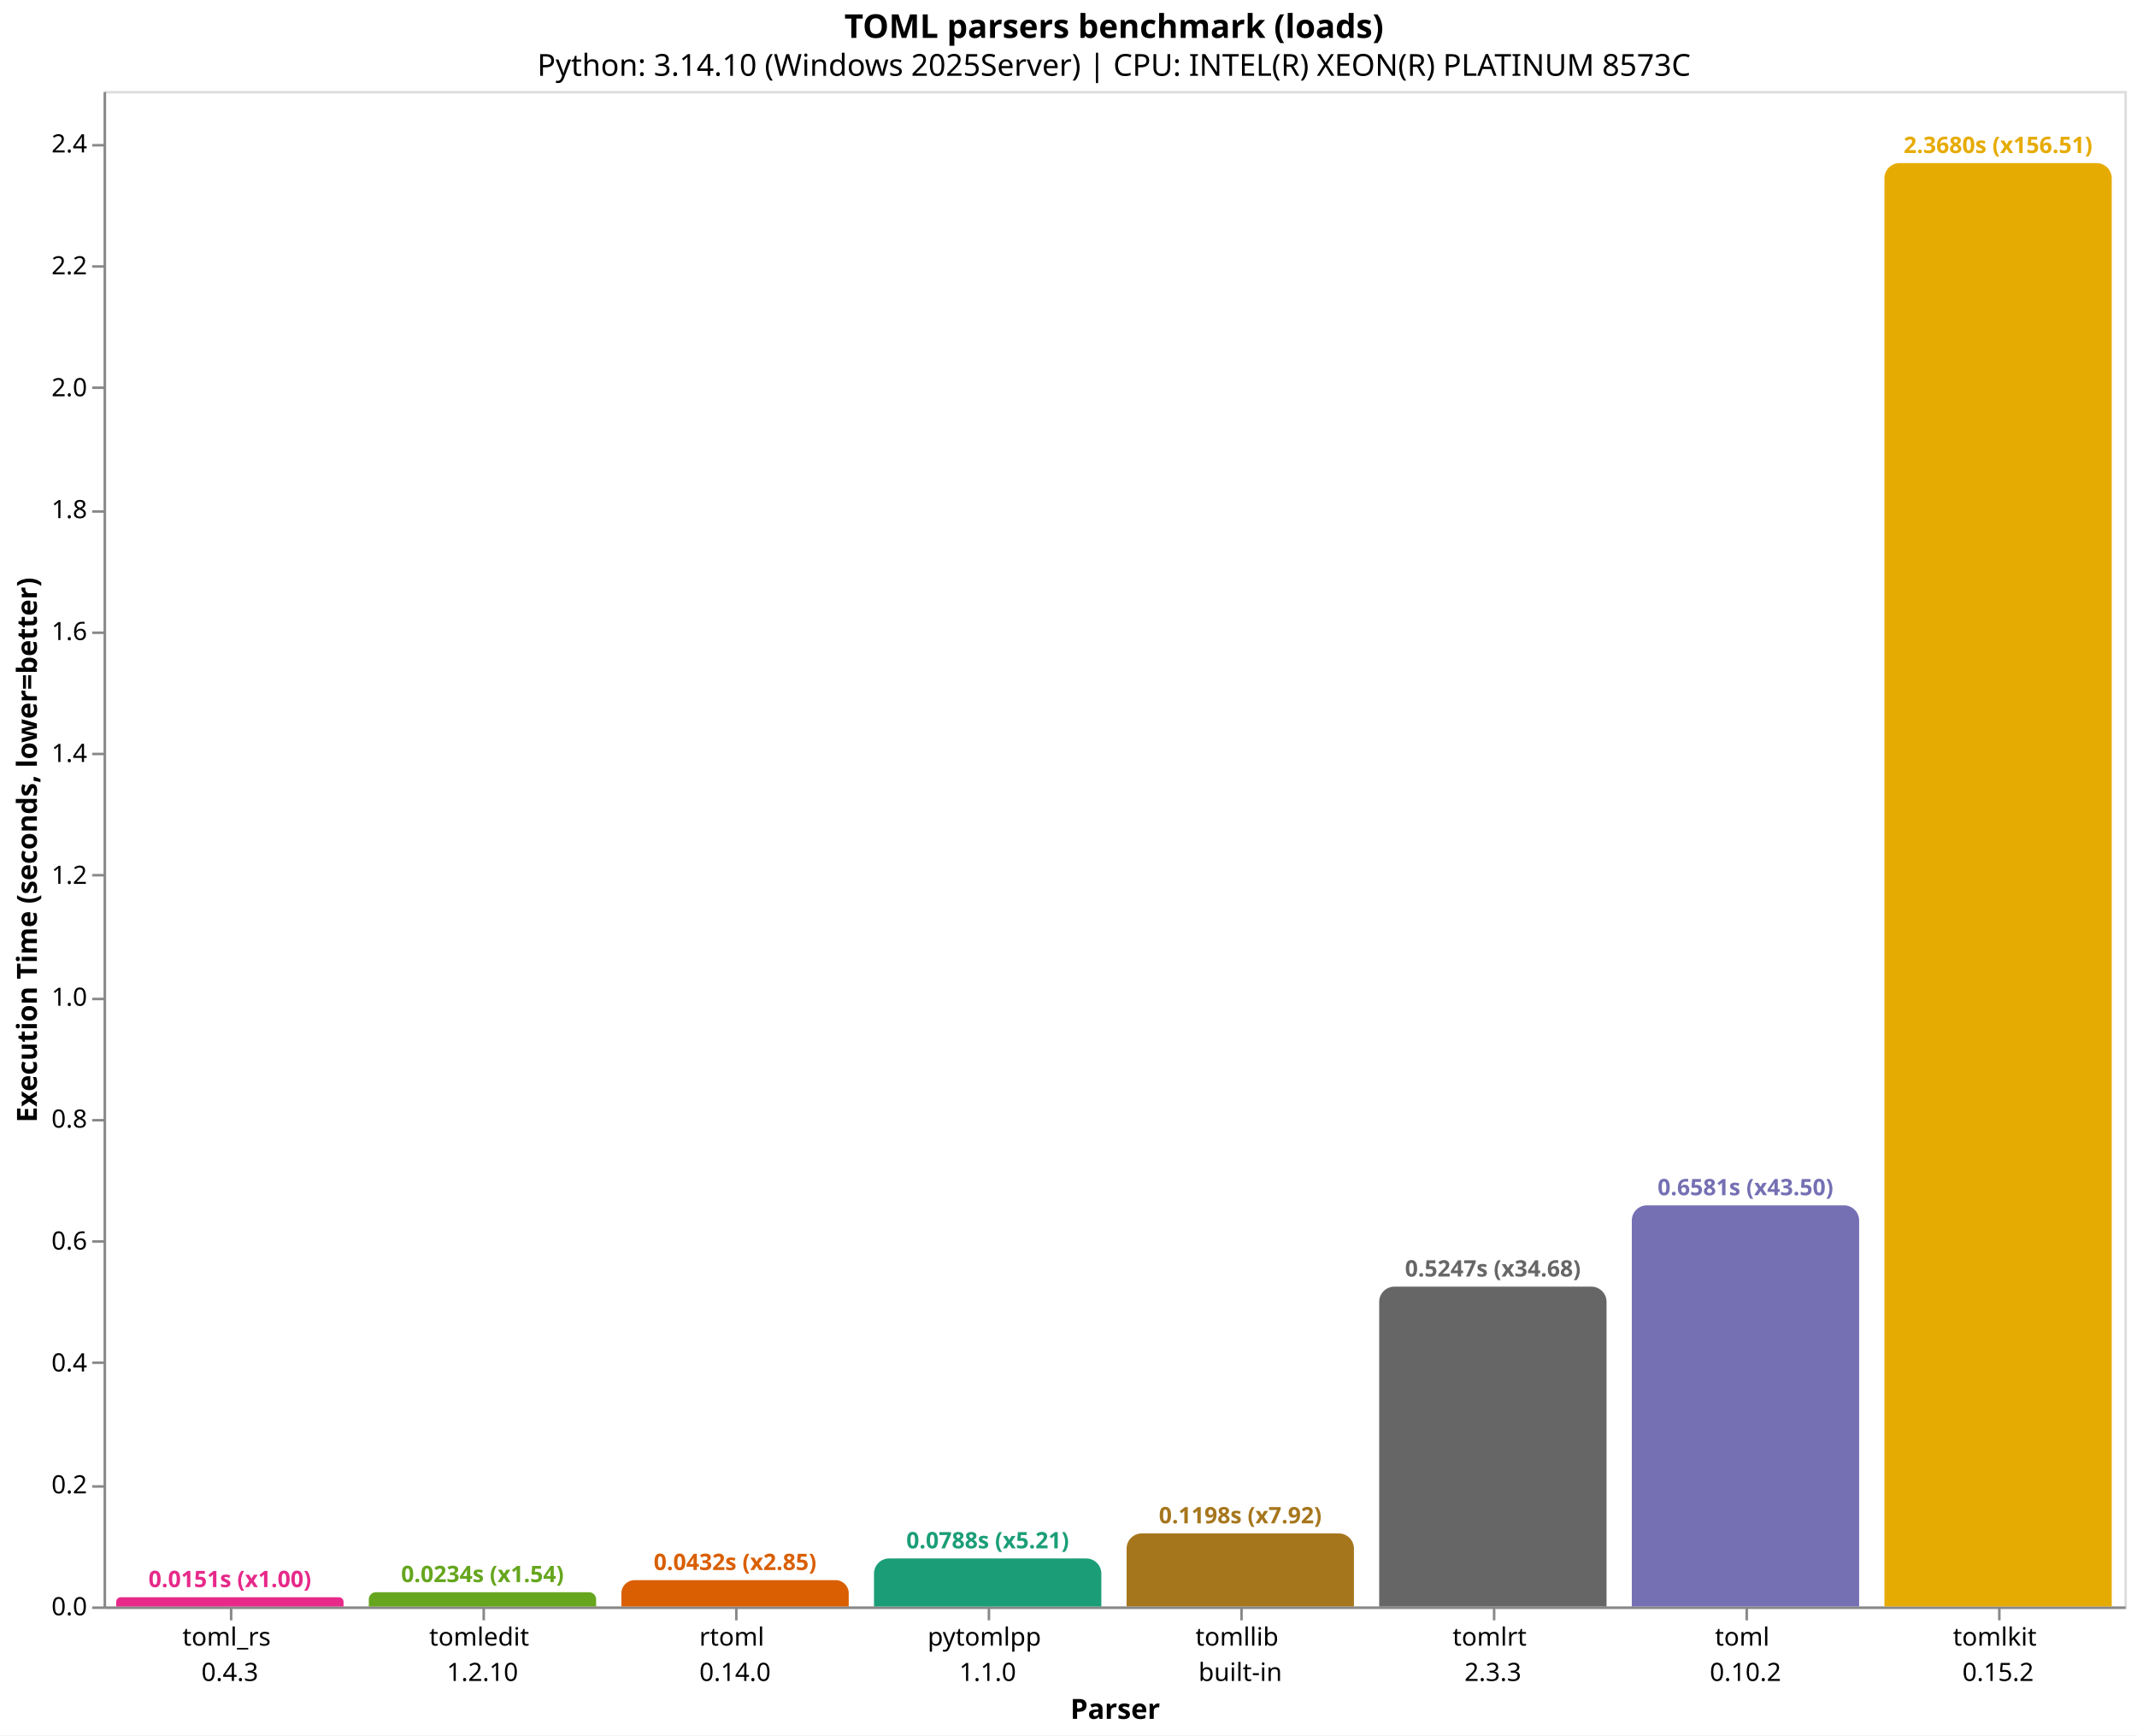
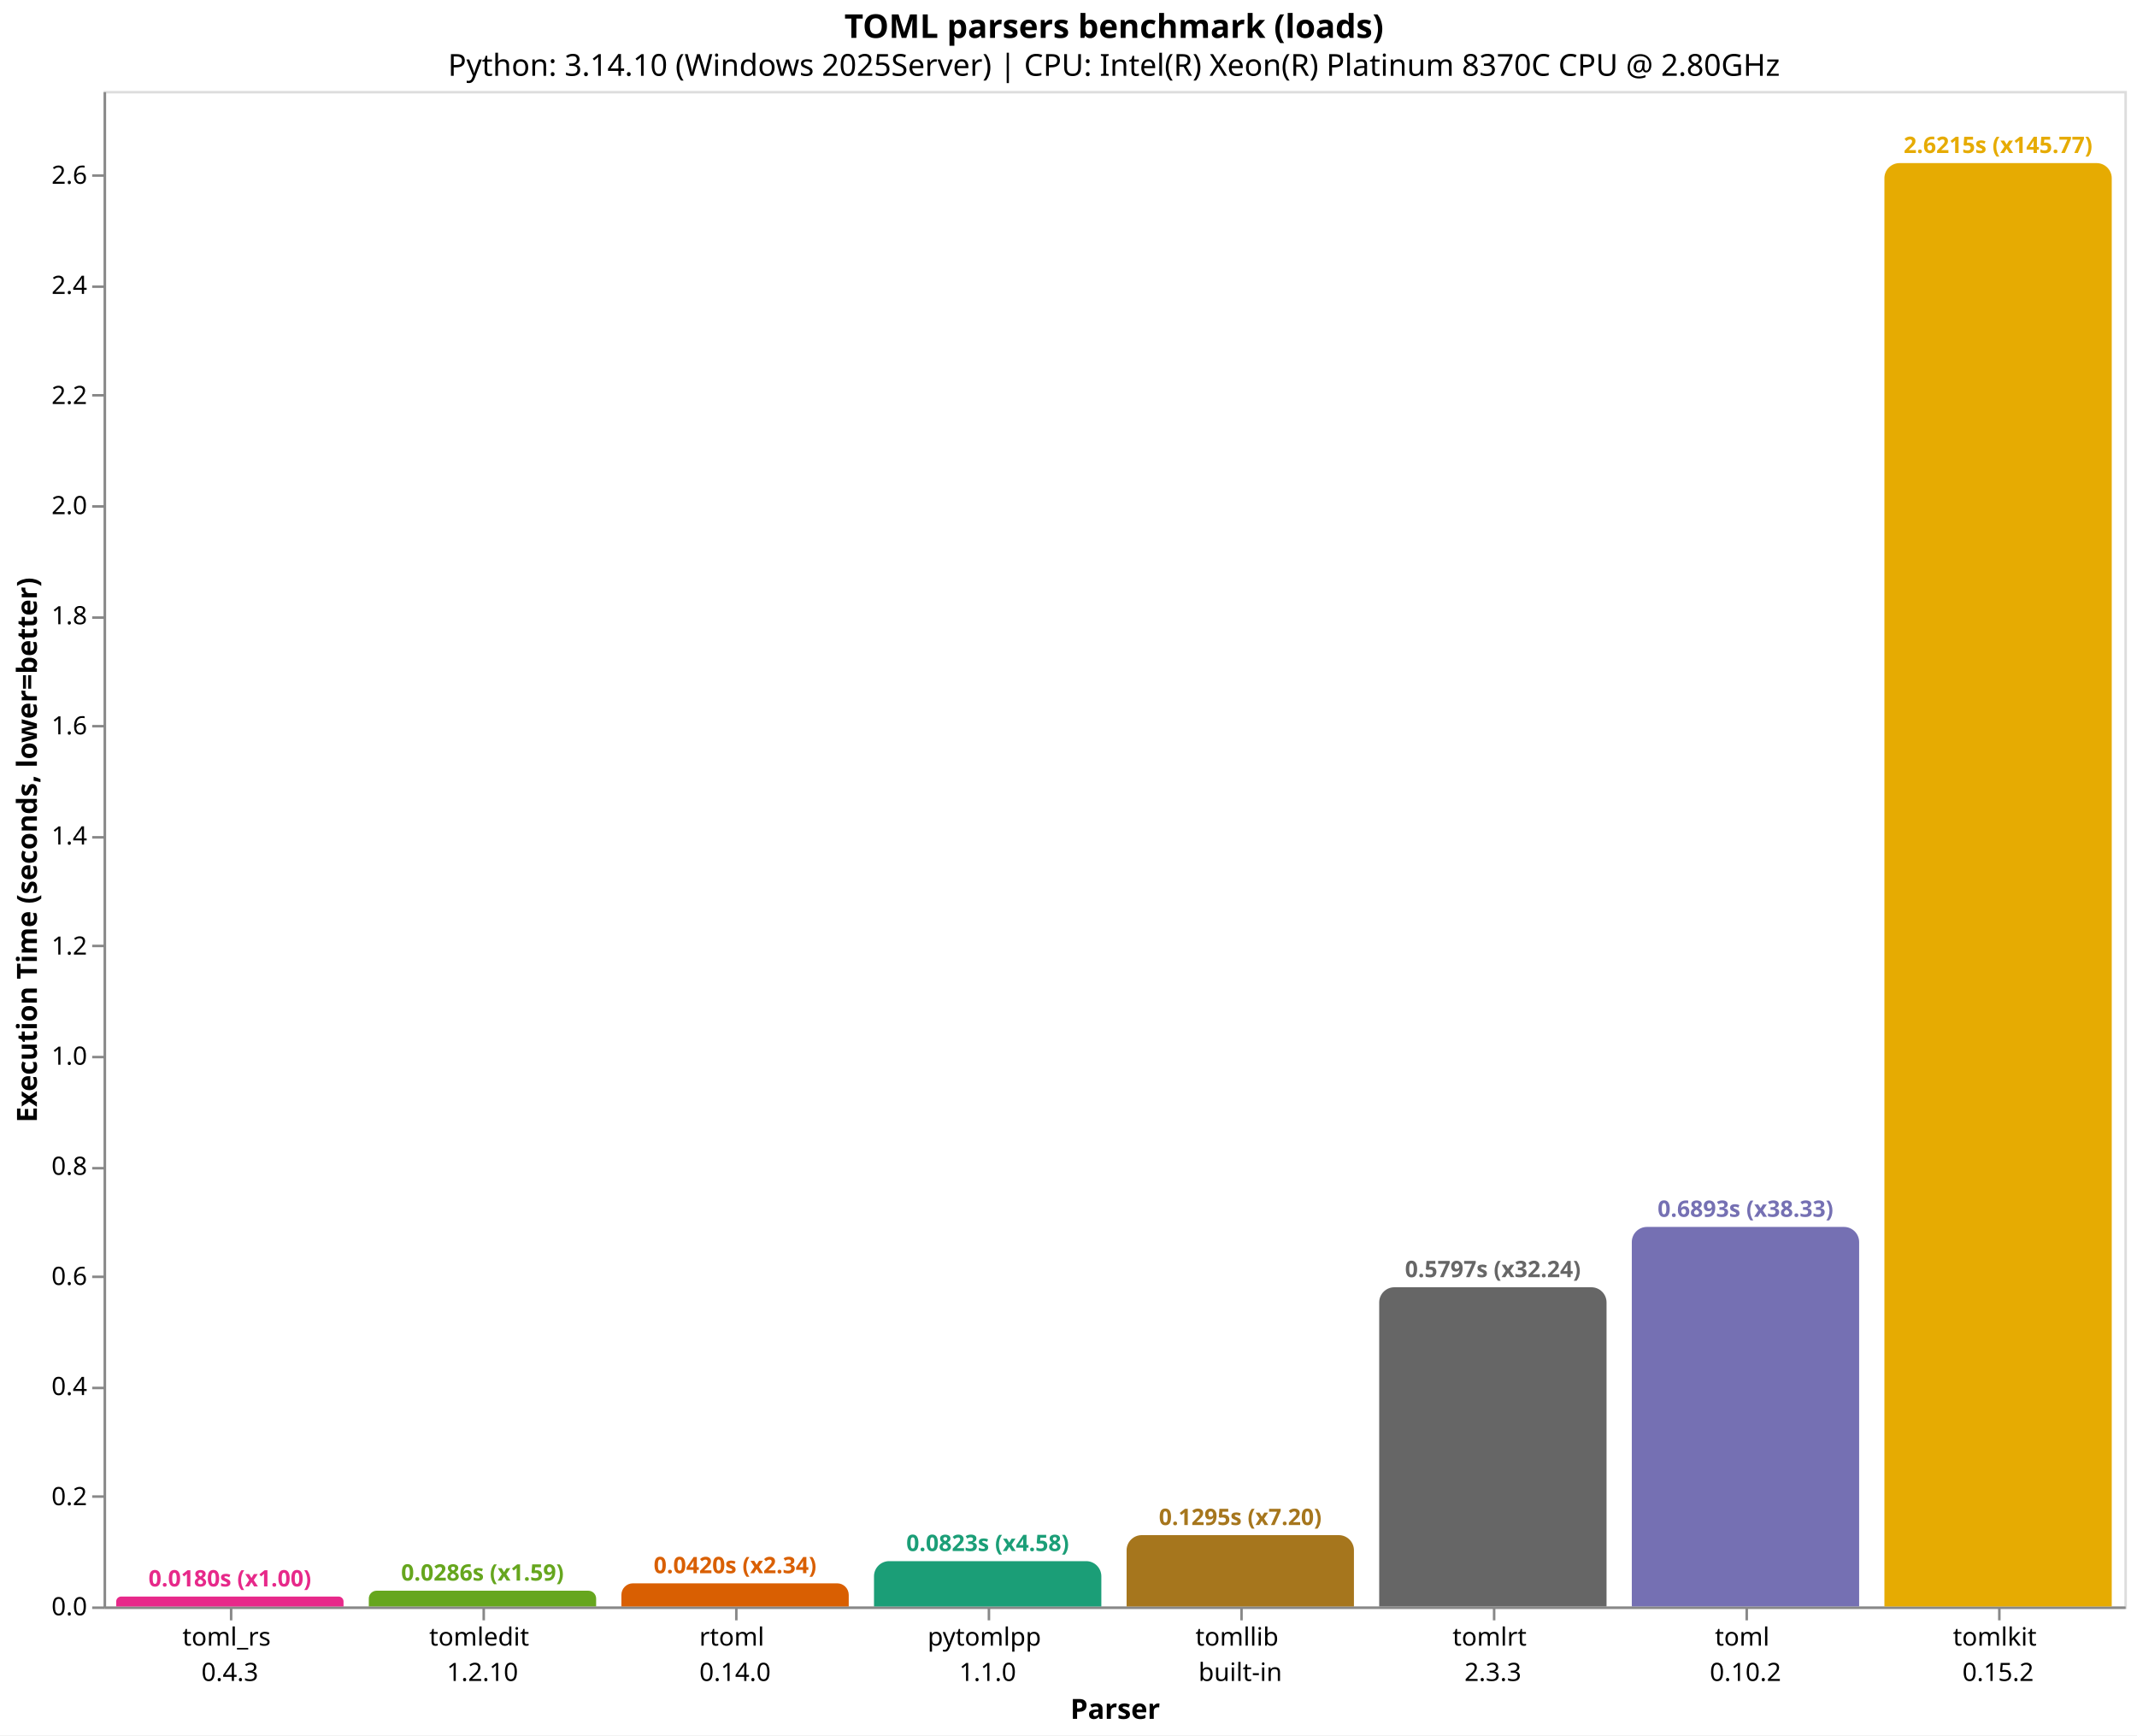
<svg xmlns="http://www.w3.org/2000/svg" version="1.1" class="marks" width="846" height="687" viewBox="0 0 846 687">
  <rect width="846" height="687" fill="white" />
  <g fill="none" stroke-miterlimit="10" transform="translate(41,36)">
    <g class="mark-group role-frame root" role="graphics-object" aria-roledescription="group mark container">
      <g transform="translate(0,0)">
        <path class="background" aria-hidden="true" d="M0.5,0.5h800v600h-800Z" stroke="#ddd" />
        <g>
          <g class="mark-group role-axis" role="graphics-symbol" aria-roledescription="axis" aria-label="X-axis titled 'Parser' for a discrete scale with 8 values: toml_rs&#10;0.4.3, tomledit&#10;1.2.10, rtoml&#10;0.14.0, pytomlpp&#10;1.1.0, tomllib&#10;built-in, ending with tomlkit&#10;0.15.2">
            <g transform="translate(0.5,600.5)">
              <path class="background" aria-hidden="true" d="M0,0h0v0h0Z" pointer-events="none" />
              <g>
                <g class="mark-rule role-axis-tick" pointer-events="none">
                  <line transform="translate(50,0)" x2="0" y2="5" stroke="#888" stroke-width="1" opacity="1" />
                  <line transform="translate(150,0)" x2="0" y2="5" stroke="#888" stroke-width="1" opacity="1" />
                  <line transform="translate(250,0)" x2="0" y2="5" stroke="#888" stroke-width="1" opacity="1" />
                  <line transform="translate(350,0)" x2="0" y2="5" stroke="#888" stroke-width="1" opacity="1" />
                  <line transform="translate(450,0)" x2="0" y2="5" stroke="#888" stroke-width="1" opacity="1" />
                  <line transform="translate(550,0)" x2="0" y2="5" stroke="#888" stroke-width="1" opacity="1" />
                  <line transform="translate(650,0)" x2="0" y2="5" stroke="#888" stroke-width="1" opacity="1" />
                  <line transform="translate(750,0)" x2="0" y2="5" stroke="#888" stroke-width="1" opacity="1" />
                </g>
                <g class="mark-text role-axis-label" pointer-events="none">
                  <text text-anchor="middle" transform="translate(49.5,15)" font-family="sans-serif" font-size="10px" fill="#000" opacity="1">
                    <tspan>toml_rs</tspan>
                    <tspan x="0" dy="14">0.4.3</tspan>
                  </text>
                  <text text-anchor="middle" transform="translate(149.5,15)" font-family="sans-serif" font-size="10px" fill="#000" opacity="1">
                    <tspan>tomledit</tspan>
                    <tspan x="0" dy="14">1.2.10</tspan>
                  </text>
                  <text text-anchor="middle" transform="translate(249.5,15)" font-family="sans-serif" font-size="10px" fill="#000" opacity="1">
                    <tspan>rtoml</tspan>
                    <tspan x="0" dy="14">0.14.0</tspan>
                  </text>
                  <text text-anchor="middle" transform="translate(349.5,15)" font-family="sans-serif" font-size="10px" fill="#000" opacity="1">
                    <tspan>pytomlpp</tspan>
                    <tspan x="0" dy="14">1.1.0</tspan>
                  </text>
                  <text text-anchor="middle" transform="translate(449.5,15)" font-family="sans-serif" font-size="10px" fill="#000" opacity="1">
                    <tspan>tomllib</tspan>
                    <tspan x="0" dy="14">built-in</tspan>
                  </text>
                  <text text-anchor="middle" transform="translate(549.5,15)" font-family="sans-serif" font-size="10px" fill="#000" opacity="1">
                    <tspan>tomlrt</tspan>
                    <tspan x="0" dy="14">2.3.3</tspan>
                  </text>
                  <text text-anchor="middle" transform="translate(649.5,15)" font-family="sans-serif" font-size="10px" fill="#000" opacity="1">
                    <tspan>toml</tspan>
                    <tspan x="0" dy="14">0.10.2</tspan>
                  </text>
                  <text text-anchor="middle" transform="translate(749.5,15)" font-family="sans-serif" font-size="10px" fill="#000" opacity="1">
                    <tspan>tomlkit</tspan>
                    <tspan x="0" dy="14">0.15.2</tspan>
                  </text>
                </g>
                <g class="mark-rule role-axis-domain" pointer-events="none">
                  <line transform="translate(0,0)" x2="800" y2="0" stroke="#888" stroke-width="1" opacity="1" />
                </g>
                <g class="mark-text role-axis-title" pointer-events="none">
                  <text text-anchor="middle" transform="translate(400,44)" font-family="sans-serif" font-size="11px" font-weight="bold" fill="#000" opacity="1">Parser</text>
                </g>
              </g>
              <path class="foreground" aria-hidden="true" d="" pointer-events="none" display="none" />
            </g>
          </g>
-           <g class="mark-group role-axis" role="graphics-symbol" aria-roledescription="axis" aria-label="Y-axis titled 'Execution Time (seconds, lower=better)' for a linear scale with values from 0.0 to 2.5">
+           <g class="mark-group role-axis" role="graphics-symbol" aria-roledescription="axis" aria-label="Y-axis titled 'Execution Time (seconds, lower=better)' for a linear scale with values from 0.0 to 2.8">
            <g transform="translate(0.5,0.5)">
              <path class="background" aria-hidden="true" d="M0,0h0v0h0Z" pointer-events="none" />
              <g>
                <g class="mark-rule role-axis-tick" pointer-events="none">
                  <line transform="translate(0,600)" x2="-5" y2="0" stroke="#888" stroke-width="1" opacity="1" />
-                   <line transform="translate(0,552)" x2="-5" y2="0" stroke="#888" stroke-width="1" opacity="1" />
-                   <line transform="translate(0,503)" x2="-5" y2="0" stroke="#888" stroke-width="1" opacity="1" />
-                   <line transform="translate(0,455)" x2="-5" y2="0" stroke="#888" stroke-width="1" opacity="1" />
-                   <line transform="translate(0,407)" x2="-5" y2="0" stroke="#888" stroke-width="1" opacity="1" />
-                   <line transform="translate(0,359)" x2="-5" y2="0" stroke="#888" stroke-width="1" opacity="1" />
-                   <line transform="translate(0,310)" x2="-5" y2="0" stroke="#888" stroke-width="1" opacity="1" />
-                   <line transform="translate(0,262)" x2="-5" y2="0" stroke="#888" stroke-width="1" opacity="1" />
-                   <line transform="translate(0,214)" x2="-5" y2="0" stroke="#888" stroke-width="1" opacity="1" />
-                   <line transform="translate(0,166)" x2="-5" y2="0" stroke="#888" stroke-width="1" opacity="1" />
-                   <line transform="translate(0,117)" x2="-5" y2="0" stroke="#888" stroke-width="1" opacity="1" />
-                   <line transform="translate(0,69)" x2="-5" y2="0" stroke="#888" stroke-width="1" opacity="1" />
-                   <line transform="translate(0,21)" x2="-5" y2="0" stroke="#888" stroke-width="1" opacity="1" />
+                   <line transform="translate(0,556)" x2="-5" y2="0" stroke="#888" stroke-width="1" opacity="1" />
+                   <line transform="translate(0,513)" x2="-5" y2="0" stroke="#888" stroke-width="1" opacity="1" />
+                   <line transform="translate(0,469)" x2="-5" y2="0" stroke="#888" stroke-width="1" opacity="1" />
+                   <line transform="translate(0,426)" x2="-5" y2="0" stroke="#888" stroke-width="1" opacity="1" />
+                   <line transform="translate(0,382)" x2="-5" y2="0" stroke="#888" stroke-width="1" opacity="1" />
+                   <line transform="translate(0,338)" x2="-5" y2="0" stroke="#888" stroke-width="1" opacity="1" />
+                   <line transform="translate(0,295)" x2="-5" y2="0" stroke="#888" stroke-width="1" opacity="1" />
+                   <line transform="translate(0,251)" x2="-5" y2="0" stroke="#888" stroke-width="1" opacity="1" />
+                   <line transform="translate(0,208)" x2="-5" y2="0" stroke="#888" stroke-width="1" opacity="1" />
+                   <line transform="translate(0,164)" x2="-5" y2="0" stroke="#888" stroke-width="1" opacity="1" />
+                   <line transform="translate(0,120)" x2="-5" y2="0" stroke="#888" stroke-width="1" opacity="1" />
+                   <line transform="translate(0,77)" x2="-5" y2="0" stroke="#888" stroke-width="1" opacity="1" />
+                   <line transform="translate(0,33)" x2="-5" y2="0" stroke="#888" stroke-width="1" opacity="1" />
                </g>
                <g class="mark-text role-axis-label" pointer-events="none">
                  <text text-anchor="end" transform="translate(-7,603)" font-family="sans-serif" font-size="10px" fill="#000" opacity="1">0.0</text>
-                   <text text-anchor="end" transform="translate(-7,554.7375)" font-family="sans-serif" font-size="10px" fill="#000" opacity="1">0.2</text>
-                   <text text-anchor="end" transform="translate(-7,506.475)" font-family="sans-serif" font-size="10px" fill="#000" opacity="1">0.4</text>
-                   <text text-anchor="end" transform="translate(-7,458.2125)" font-family="sans-serif" font-size="10px" fill="#000" opacity="1">0.6</text>
-                   <text text-anchor="end" transform="translate(-7,409.95)" font-family="sans-serif" font-size="10px" fill="#000" opacity="1">0.8</text>
-                   <text text-anchor="end" transform="translate(-7,361.6875)" font-family="sans-serif" font-size="10px" fill="#000" opacity="1">1.0</text>
-                   <text text-anchor="end" transform="translate(-7,313.425)" font-family="sans-serif" font-size="10px" fill="#000" opacity="1">1.2</text>
-                   <text text-anchor="end" transform="translate(-7,265.1625)" font-family="sans-serif" font-size="10px" fill="#000" opacity="1">1.4</text>
-                   <text text-anchor="end" transform="translate(-7,216.9001)" font-family="sans-serif" font-size="10px" fill="#000" opacity="1">1.6</text>
-                   <text text-anchor="end" transform="translate(-7,168.6376)" font-family="sans-serif" font-size="10px" fill="#000" opacity="1">1.8</text>
-                   <text text-anchor="end" transform="translate(-7,120.3751)" font-family="sans-serif" font-size="10px" fill="#000" opacity="1">2.0</text>
-                   <text text-anchor="end" transform="translate(-7,72.11257)" font-family="sans-serif" font-size="10px" fill="#000" opacity="1">2.2</text>
-                   <text text-anchor="end" transform="translate(-7,23.85008)" font-family="sans-serif" font-size="10px" fill="#000" opacity="1">2.4</text>
+                   <text text-anchor="end" transform="translate(-7,559.4051)" font-family="sans-serif" font-size="10px" fill="#000" opacity="1">0.2</text>
+                   <text text-anchor="end" transform="translate(-7,515.8101)" font-family="sans-serif" font-size="10px" fill="#000" opacity="1">0.4</text>
+                   <text text-anchor="end" transform="translate(-7,472.2152)" font-family="sans-serif" font-size="10px" fill="#000" opacity="1">0.6</text>
+                   <text text-anchor="end" transform="translate(-7,428.6202)" font-family="sans-serif" font-size="10px" fill="#000" opacity="1">0.8</text>
+                   <text text-anchor="end" transform="translate(-7,385.0253)" font-family="sans-serif" font-size="10px" fill="#000" opacity="1">1.0</text>
+                   <text text-anchor="end" transform="translate(-7,341.4303)" font-family="sans-serif" font-size="10px" fill="#000" opacity="1">1.2</text>
+                   <text text-anchor="end" transform="translate(-7,297.8354)" font-family="sans-serif" font-size="10px" fill="#000" opacity="1">1.4</text>
+                   <text text-anchor="end" transform="translate(-7,254.2404)" font-family="sans-serif" font-size="10px" fill="#000" opacity="1">1.6</text>
+                   <text text-anchor="end" transform="translate(-7,210.6455)" font-family="sans-serif" font-size="10px" fill="#000" opacity="1">1.8</text>
+                   <text text-anchor="end" transform="translate(-7,167.0505)" font-family="sans-serif" font-size="10px" fill="#000" opacity="1">2.0</text>
+                   <text text-anchor="end" transform="translate(-7,123.4556)" font-family="sans-serif" font-size="10px" fill="#000" opacity="1">2.2</text>
+                   <text text-anchor="end" transform="translate(-7,79.86064)" font-family="sans-serif" font-size="10px" fill="#000" opacity="1">2.4</text>
+                   <text text-anchor="end" transform="translate(-7,36.26569)" font-family="sans-serif" font-size="10px" fill="#000" opacity="1">2.6</text>
                </g>
                <g class="mark-rule role-axis-domain" pointer-events="none">
                  <line transform="translate(0,600)" x2="0" y2="-600" stroke="#888" stroke-width="1" opacity="1" />
                </g>
                <g class="mark-text role-axis-title" pointer-events="none">
                  <text text-anchor="middle" transform="translate(-24.90137,300) rotate(-90) translate(0,-2)" font-family="sans-serif" font-size="11px" font-weight="bold" fill="#000" opacity="1">Execution Time (seconds, lower=better)</text>
                </g>
              </g>
              <path class="foreground" aria-hidden="true" d="" pointer-events="none" display="none" />
            </g>
          </g>
          <g class="mark-group role-scope" role="graphics-object" aria-roledescription="group mark container">
-             <g transform="translate(5,596.349)">
-               <path class="background" aria-hidden="true" d="M1.825,0L88.175,0C89.182,0,90,0.818,90,1.825L90,3.651C90,3.651,90,3.651,90,3.651L0,3.651C0,3.651,0,3.651,0,3.651L0,1.825C0,0.818,0.818,0,1.825,0Z" />
+             <g transform="translate(5,596.08)">
+               <path class="background" aria-hidden="true" d="M1.96,0L88.04,0C89.122,0,90,0.878,90,1.96L90,3.92C90,3.92,90,3.92,90,3.92L0,3.92C0,3.92,0,3.92,0,3.92L0,1.96C0,0.878,0.878,0,1.96,0Z" />
              <g clip-path="url(#clip1)">
                <g class="mark-group role-scope" role="graphics-object" aria-roledescription="group mark container">
-                   <g transform="translate(0,-596.349)">
-                     <path class="background" aria-hidden="true" d="M0,0h90v0h-90Z" />
-                     <g>
-                       <g class="mark-rect role-mark layer_0_marks" role="graphics-object" aria-roledescription="rect mark container">
-                         <path aria-label="Parser: toml_rs&#10;0.4.3; Execution Time (seconds, lower=better): 0.0151296; parser: toml_rs; Execution Time (s): 0.0151; Slowdown: 1.00" role="graphics-symbol" aria-roledescription="bar" d="M0,596.349h90v3.651h-90Z" fill="#e7298a" />
-                       </g>
-                     </g>
-                     <path class="foreground" aria-hidden="true" d="" display="none" />
-                   </g>
-                 </g>
-               </g>
-               <path class="foreground" aria-hidden="true" d="" display="none" />
-             </g>
-             <g transform="translate(105,594.3651)">
-               <path class="background" aria-hidden="true" d="M2.817,0L87.183,0C88.738,0,90,1.262,90,2.817L90,5.635C90,5.635,90,5.635,90,5.635L0,5.635C0,5.635,0,5.635,0,5.635L0,2.817C0,1.262,1.262,0,2.817,0Z" />
+                   <g transform="translate(0,-596.08)">
+                     <path class="background" aria-hidden="true" d="M0,0h90v0h-90Z" />
+                     <g>
+                       <g class="mark-rect role-mark layer_0_marks" role="graphics-object" aria-roledescription="rect mark container">
+                         <path aria-label="Parser: toml_rs&#10;0.4.3; Execution Time (seconds, lower=better): 0.0179837; parser: toml_rs; Execution Time (s): 0.0180; Slowdown: 1.00" role="graphics-symbol" aria-roledescription="bar" d="M0,596.08h90v3.92h-90Z" fill="#e7298a" />
+                       </g>
+                     </g>
+                     <path class="foreground" aria-hidden="true" d="" display="none" />
+                   </g>
+                 </g>
+               </g>
+               <path class="foreground" aria-hidden="true" d="" display="none" />
+             </g>
+             <g transform="translate(105,593.7665)">
+               <path class="background" aria-hidden="true" d="M3.117,0L86.883,0C88.603,0,90,1.397,90,3.117L90,6.233C90,6.233,90,6.233,90,6.233L0,6.233C0,6.233,0,6.233,0,6.233L0,3.117C0,1.397,1.397,0,3.117,0Z" />
              <g clip-path="url(#clip2)">
                <g class="mark-group role-scope" role="graphics-object" aria-roledescription="group mark container">
-                   <g transform="translate(0,-594.3651)">
-                     <path class="background" aria-hidden="true" d="M0,0h90v0h-90Z" />
-                     <g>
-                       <g class="mark-rect role-mark layer_0_marks" role="graphics-object" aria-roledescription="rect mark container">
-                         <path aria-label="Parser: tomledit&#10;1.2.10; Execution Time (seconds, lower=better): 0.0233509; parser: tomledit; Execution Time (s): 0.0234; Slowdown: 1.54" role="graphics-symbol" aria-roledescription="bar" d="M0,594.365h90v5.635h-90Z" fill="#66a61e" />
-                       </g>
-                     </g>
-                     <path class="foreground" aria-hidden="true" d="" display="none" />
-                   </g>
-                 </g>
-               </g>
-               <path class="foreground" aria-hidden="true" d="" display="none" />
-             </g>
-             <g transform="translate(205,589.5823)">
-               <path class="background" aria-hidden="true" d="M5.209,0L84.791,0C87.666,0,90,2.334,90,5.209L90,10.418C90,10.418,90,10.418,90,10.418L0,10.418C0,10.418,0,10.418,0,10.418L0,5.209C0,2.334,2.334,0,5.209,0Z" />
+                   <g transform="translate(0,-593.7665)">
+                     <path class="background" aria-hidden="true" d="M0,0h90v0h-90Z" />
+                     <g>
+                       <g class="mark-rect role-mark layer_0_marks" role="graphics-object" aria-roledescription="rect mark container">
+                         <path aria-label="Parser: tomledit&#10;1.2.10; Execution Time (seconds, lower=better): 0.0285973; parser: tomledit; Execution Time (s): 0.0286; Slowdown: 1.59" role="graphics-symbol" aria-roledescription="bar" d="M0,593.767h90v6.233h-90Z" fill="#66a61e" />
+                       </g>
+                     </g>
+                     <path class="foreground" aria-hidden="true" d="" display="none" />
+                   </g>
+                 </g>
+               </g>
+               <path class="foreground" aria-hidden="true" d="" display="none" />
+             </g>
+             <g transform="translate(205,590.8421)">
+               <path class="background" aria-hidden="true" d="M4.579,0L85.421,0C87.948,0,90,2.052,90,4.579L90,9.158C90,9.158,90,9.158,90,9.158L0,9.158C0,9.158,0,9.158,0,9.158L0,4.579C0,2.052,2.052,0,4.579,0Z" />
              <g clip-path="url(#clip3)">
                <g class="mark-group role-scope" role="graphics-object" aria-roledescription="group mark container">
-                   <g transform="translate(0,-589.5823)">
-                     <path class="background" aria-hidden="true" d="M0,0h90v0h-90Z" />
-                     <g>
-                       <g class="mark-rect role-mark layer_0_marks" role="graphics-object" aria-roledescription="rect mark container">
-                         <path aria-label="Parser: rtoml&#10;0.14.0; Execution Time (seconds, lower=better): 0.0431708; parser: rtoml; Execution Time (s): 0.0432; Slowdown: 2.85" role="graphics-symbol" aria-roledescription="bar" d="M0,589.582h90v10.418h-90Z" fill="#d95f02" />
-                       </g>
-                     </g>
-                     <path class="foreground" aria-hidden="true" d="" display="none" />
-                   </g>
-                 </g>
-               </g>
-               <path class="foreground" aria-hidden="true" d="" display="none" />
-             </g>
-             <g transform="translate(305,580.9953)">
-               <path class="background" aria-hidden="true" d="M6,0L84,0C87.311,0,90,2.689,90,6L90,19.005C90,19.005,90,19.005,90,19.005L0,19.005C0,19.005,0,19.005,0,19.005L0,6C0,2.689,2.689,0,6,0Z" />
+                   <g transform="translate(0,-590.8421)">
+                     <path class="background" aria-hidden="true" d="M0,0h90v0h-90Z" />
+                     <g>
+                       <g class="mark-rect role-mark layer_0_marks" role="graphics-object" aria-roledescription="rect mark container">
+                         <path aria-label="Parser: rtoml&#10;0.14.0; Execution Time (seconds, lower=better): 0.0420134; parser: rtoml; Execution Time (s): 0.0420; Slowdown: 2.34" role="graphics-symbol" aria-roledescription="bar" d="M0,590.842h90v9.158h-90Z" fill="#d95f02" />
+                       </g>
+                     </g>
+                     <path class="foreground" aria-hidden="true" d="" display="none" />
+                   </g>
+                 </g>
+               </g>
+               <path class="foreground" aria-hidden="true" d="" display="none" />
+             </g>
+             <g transform="translate(305,582.0657)">
+               <path class="background" aria-hidden="true" d="M6,0L84,0C87.311,0,90,2.689,90,6L90,17.934C90,17.934,90,17.934,90,17.934L0,17.934C0,17.934,0,17.934,0,17.934L0,6C0,2.689,2.689,0,6,0Z" />
              <g clip-path="url(#clip4)">
                <g class="mark-group role-scope" role="graphics-object" aria-roledescription="group mark container">
-                   <g transform="translate(0,-580.9953)">
-                     <path class="background" aria-hidden="true" d="M0,0h90v0h-90Z" />
-                     <g>
-                       <g class="mark-rect role-mark layer_0_marks" role="graphics-object" aria-roledescription="rect mark container">
-                         <path aria-label="Parser: pytomlpp&#10;1.1.0; Execution Time (seconds, lower=better): 0.0787557; parser: pytomlpp; Execution Time (s): 0.0788; Slowdown: 5.21" role="graphics-symbol" aria-roledescription="bar" d="M0,580.995h90v19.005h-90Z" fill="#1b9e77" />
-                       </g>
-                     </g>
-                     <path class="foreground" aria-hidden="true" d="" display="none" />
-                   </g>
-                 </g>
-               </g>
-               <path class="foreground" aria-hidden="true" d="" display="none" />
-             </g>
-             <g transform="translate(405,571.0896)">
-               <path class="background" aria-hidden="true" d="M6,0L84,0C87.311,0,90,2.689,90,6L90,28.91C90,28.91,90,28.91,90,28.91L0,28.91C0,28.91,0,28.91,0,28.91L0,6C0,2.689,2.689,0,6,0Z" />
+                   <g transform="translate(0,-582.0657)">
+                     <path class="background" aria-hidden="true" d="M0,0h90v0h-90Z" />
+                     <g>
+                       <g class="mark-rect role-mark layer_0_marks" role="graphics-object" aria-roledescription="rect mark container">
+                         <path aria-label="Parser: pytomlpp&#10;1.1.0; Execution Time (seconds, lower=better): 0.0822769; parser: pytomlpp; Execution Time (s): 0.0823; Slowdown: 4.58" role="graphics-symbol" aria-roledescription="bar" d="M0,582.066h90v17.934h-90Z" fill="#1b9e77" />
+                       </g>
+                     </g>
+                     <path class="foreground" aria-hidden="true" d="" display="none" />
+                   </g>
+                 </g>
+               </g>
+               <path class="foreground" aria-hidden="true" d="" display="none" />
+             </g>
+             <g transform="translate(405,571.767)">
+               <path class="background" aria-hidden="true" d="M6,0L84,0C87.311,0,90,2.689,90,6L90,28.233C90,28.233,90,28.233,90,28.233L0,28.233C0,28.233,0,28.233,0,28.233L0,6C0,2.689,2.689,0,6,0Z" />
              <g clip-path="url(#clip5)">
                <g class="mark-group role-scope" role="graphics-object" aria-roledescription="group mark container">
-                   <g transform="translate(0,-571.0896)">
-                     <path class="background" aria-hidden="true" d="M0,0h90v0h-90Z" />
-                     <g>
-                       <g class="mark-rect role-mark layer_0_marks" role="graphics-object" aria-roledescription="rect mark container">
-                         <path aria-label="Parser: tomllib&#10;built-in; Execution Time (seconds, lower=better): 0.1198048; parser: tomllib; Execution Time (s): 0.1198; Slowdown: 7.92" role="graphics-symbol" aria-roledescription="bar" d="M0,571.09h90v28.91h-90Z" fill="#a6761d" />
-                       </g>
-                     </g>
-                     <path class="foreground" aria-hidden="true" d="" display="none" />
-                   </g>
-                 </g>
-               </g>
-               <path class="foreground" aria-hidden="true" d="" display="none" />
-             </g>
-             <g transform="translate(505,473.388)">
-               <path class="background" aria-hidden="true" d="M6,0L84,0C87.311,0,90,2.689,90,6L90,126.612C90,126.612,90,126.612,90,126.612L0,126.612C0,126.612,0,126.612,0,126.612L0,6C0,2.689,2.689,0,6,0Z" />
+                   <g transform="translate(0,-571.767)">
+                     <path class="background" aria-hidden="true" d="M0,0h90v0h-90Z" />
+                     <g>
+                       <g class="mark-rect role-mark layer_0_marks" role="graphics-object" aria-roledescription="rect mark container">
+                         <path aria-label="Parser: tomllib&#10;built-in; Execution Time (seconds, lower=better): 0.1295241; parser: tomllib; Execution Time (s): 0.1295; Slowdown: 7.20" role="graphics-symbol" aria-roledescription="bar" d="M0,571.767h90v28.233h-90Z" fill="#a6761d" />
+                       </g>
+                     </g>
+                     <path class="foreground" aria-hidden="true" d="" display="none" />
+                   </g>
+                 </g>
+               </g>
+               <path class="foreground" aria-hidden="true" d="" display="none" />
+             </g>
+             <g transform="translate(505,473.6336)">
+               <path class="background" aria-hidden="true" d="M6,0L84,0C87.311,0,90,2.689,90,6L90,126.366C90,126.366,90,126.366,90,126.366L0,126.366C0,126.366,0,126.366,0,126.366L0,6C0,2.689,2.689,0,6,0Z" />
              <g clip-path="url(#clip6)">
                <g class="mark-group role-scope" role="graphics-object" aria-roledescription="group mark container">
-                   <g transform="translate(0,-473.388)">
-                     <path class="background" aria-hidden="true" d="M0,0h90v0h-90Z" />
-                     <g>
-                       <g class="mark-rect role-mark layer_0_marks" role="graphics-object" aria-roledescription="rect mark container">
-                         <path aria-label="Parser: tomlrt&#10;2.3.3; Execution Time (seconds, lower=better): 0.5246808; parser: tomlrt; Execution Time (s): 0.5247; Slowdown: 34.68" role="graphics-symbol" aria-roledescription="bar" d="M0,473.388h90v126.612h-90Z" fill="#666666" />
-                       </g>
-                     </g>
-                     <path class="foreground" aria-hidden="true" d="" display="none" />
-                   </g>
-                 </g>
-               </g>
-               <path class="foreground" aria-hidden="true" d="" display="none" />
-             </g>
-             <g transform="translate(605,441.2007)">
-               <path class="background" aria-hidden="true" d="M6,0L84,0C87.311,0,90,2.689,90,6L90,158.799C90,158.799,90,158.799,90,158.799L0,158.799C0,158.799,0,158.799,0,158.799L0,6C0,2.689,2.689,0,6,0Z" />
+                   <g transform="translate(0,-473.6336)">
+                     <path class="background" aria-hidden="true" d="M0,0h90v0h-90Z" />
+                     <g>
+                       <g class="mark-rect role-mark layer_0_marks" role="graphics-object" aria-roledescription="rect mark container">
+                         <path aria-label="Parser: tomlrt&#10;2.3.3; Execution Time (seconds, lower=better): 0.5797294; parser: tomlrt; Execution Time (s): 0.5797; Slowdown: 32.24" role="graphics-symbol" aria-roledescription="bar" d="M0,473.634h90v126.366h-90Z" fill="#666666" />
+                       </g>
+                     </g>
+                     <path class="foreground" aria-hidden="true" d="" display="none" />
+                   </g>
+                 </g>
+               </g>
+               <path class="foreground" aria-hidden="true" d="" display="none" />
+             </g>
+             <g transform="translate(605,449.7465)">
+               <path class="background" aria-hidden="true" d="M6,0L84,0C87.311,0,90,2.689,90,6L90,150.253C90,150.253,90,150.253,90,150.253L0,150.253C0,150.253,0,150.253,0,150.253L0,6C0,2.689,2.689,0,6,0Z" />
              <g clip-path="url(#clip7)">
                <g class="mark-group role-scope" role="graphics-object" aria-roledescription="group mark container">
-                   <g transform="translate(0,-441.2007)">
-                     <path class="background" aria-hidden="true" d="M0,0h90v0h-90Z" />
-                     <g>
-                       <g class="mark-rect role-mark layer_0_marks" role="graphics-object" aria-roledescription="rect mark container">
-                         <path aria-label="Parser: toml&#10;0.10.2; Execution Time (seconds, lower=better): 0.6580651; parser: toml; Execution Time (s): 0.6581; Slowdown: 43.50" role="graphics-symbol" aria-roledescription="bar" d="M0,441.201h90v158.799h-90Z" fill="#7570b3" />
+                   <g transform="translate(0,-449.7465)">
+                     <path class="background" aria-hidden="true" d="M0,0h90v0h-90Z" />
+                     <g>
+                       <g class="mark-rect role-mark layer_0_marks" role="graphics-object" aria-roledescription="rect mark container">
+                         <path aria-label="Parser: toml&#10;0.10.2; Execution Time (seconds, lower=better): 0.6893159; parser: toml; Execution Time (s): 0.6893; Slowdown: 38.33" role="graphics-symbol" aria-roledescription="bar" d="M0,449.747h90v150.253h-90Z" fill="#7570b3" />
                      </g>
                    </g>
                    <path class="foreground" aria-hidden="true" d="" display="none" />
                  </g>
                </g>
              </g>
              <path class="foreground" aria-hidden="true" d="" display="none" />
            </g>
            <g transform="translate(705,28.57143)">
              <path class="background" aria-hidden="true" d="M6,0L84,0C87.311,0,90,2.689,90,6L90,571.429C90,571.429,90,571.429,90,571.429L0,571.429C0,571.429,0,571.429,0,571.429L0,6C0,2.689,2.689,0,6,0Z" />
              <g clip-path="url(#clip8)">
                <g class="mark-group role-scope" role="graphics-object" aria-roledescription="group mark container">
                  <g transform="translate(0,-28.57143)">
                    <path class="background" aria-hidden="true" d="M0,0h90v0h-90Z" />
                    <g>
                      <g class="mark-rect role-mark layer_0_marks" role="graphics-object" aria-roledescription="rect mark container">
-                         <path aria-label="Parser: tomlkit&#10;0.15.2; Execution Time (seconds, lower=better): 2.3680027; parser: tomlkit; Execution Time (s): 2.3680; Slowdown: 156.51" role="graphics-symbol" aria-roledescription="bar" d="M0,28.571h90v571.429h-90Z" fill="#e6ab02" />
+                         <path aria-label="Parser: tomlkit&#10;0.15.2; Execution Time (seconds, lower=better): 2.6215358; parser: tomlkit; Execution Time (s): 2.6215; Slowdown: 145.77" role="graphics-symbol" aria-roledescription="bar" d="M0,28.571h90v571.429h-90Z" fill="#e6ab02" />
                      </g>
                    </g>
                    <path class="foreground" aria-hidden="true" d="" display="none" />
                  </g>
                </g>
              </g>
              <path class="foreground" aria-hidden="true" d="" display="none" />
            </g>
          </g>
          <g class="mark-text role-mark layer_1_marks" role="graphics-object" aria-roledescription="text mark container">
-             <text aria-label="Parser: toml_rs&#10;0.4.3; Execution Time (seconds, lower=better): 0.0151296; parser: toml_rs; label: 0.0151s (x1.00); Execution Time (s): 0.0151; Slowdown: 1.00" role="graphics-symbol" aria-roledescription="text mark" text-anchor="middle" transform="translate(50,592.349)" font-family="sans-serif" font-size="9px" font-weight="bold" fill="#e7298a">0.0151s (x1.00)</text>
-             <text aria-label="Parser: tomledit&#10;1.2.10; Execution Time (seconds, lower=better): 0.0233509; parser: tomledit; label: 0.0234s (x1.54); Execution Time (s): 0.0234; Slowdown: 1.54" role="graphics-symbol" aria-roledescription="text mark" text-anchor="middle" transform="translate(150,590.3651)" font-family="sans-serif" font-size="9px" font-weight="bold" fill="#66a61e">0.0234s (x1.54)</text>
-             <text aria-label="Parser: rtoml&#10;0.14.0; Execution Time (seconds, lower=better): 0.0431708; parser: rtoml; label: 0.0432s (x2.85); Execution Time (s): 0.0432; Slowdown: 2.85" role="graphics-symbol" aria-roledescription="text mark" text-anchor="middle" transform="translate(250,585.5823)" font-family="sans-serif" font-size="9px" font-weight="bold" fill="#d95f02">0.0432s (x2.85)</text>
-             <text aria-label="Parser: pytomlpp&#10;1.1.0; Execution Time (seconds, lower=better): 0.0787557; parser: pytomlpp; label: 0.0788s (x5.21); Execution Time (s): 0.0788; Slowdown: 5.21" role="graphics-symbol" aria-roledescription="text mark" text-anchor="middle" transform="translate(350,576.9953)" font-family="sans-serif" font-size="9px" font-weight="bold" fill="#1b9e77">0.0788s (x5.21)</text>
-             <text aria-label="Parser: tomllib&#10;built-in; Execution Time (seconds, lower=better): 0.1198048; parser: tomllib; label: 0.1198s (x7.92); Execution Time (s): 0.1198; Slowdown: 7.92" role="graphics-symbol" aria-roledescription="text mark" text-anchor="middle" transform="translate(450,567.0896)" font-family="sans-serif" font-size="9px" font-weight="bold" fill="#a6761d">0.1198s (x7.92)</text>
-             <text aria-label="Parser: tomlrt&#10;2.3.3; Execution Time (seconds, lower=better): 0.5246808; parser: tomlrt; label: 0.5247s (x34.68); Execution Time (s): 0.5247; Slowdown: 34.68" role="graphics-symbol" aria-roledescription="text mark" text-anchor="middle" transform="translate(550,469.388)" font-family="sans-serif" font-size="9px" font-weight="bold" fill="#666666">0.5247s (x34.68)</text>
-             <text aria-label="Parser: toml&#10;0.10.2; Execution Time (seconds, lower=better): 0.6580651; parser: toml; label: 0.6581s (x43.50); Execution Time (s): 0.6581; Slowdown: 43.50" role="graphics-symbol" aria-roledescription="text mark" text-anchor="middle" transform="translate(650,437.2007)" font-family="sans-serif" font-size="9px" font-weight="bold" fill="#7570b3">0.6581s (x43.50)</text>
-             <text aria-label="Parser: tomlkit&#10;0.15.2; Execution Time (seconds, lower=better): 2.3680027; parser: tomlkit; label: 2.3680s (x156.51); Execution Time (s): 2.3680; Slowdown: 156.51" role="graphics-symbol" aria-roledescription="text mark" text-anchor="middle" transform="translate(750,24.57143)" font-family="sans-serif" font-size="9px" font-weight="bold" fill="#e6ab02">2.3680s (x156.51)</text>
+             <text aria-label="Parser: toml_rs&#10;0.4.3; Execution Time (seconds, lower=better): 0.0179837; parser: toml_rs; label: 0.0180s (x1.00); Execution Time (s): 0.0180; Slowdown: 1.00" role="graphics-symbol" aria-roledescription="text mark" text-anchor="middle" transform="translate(50,592.08)" font-family="sans-serif" font-size="9px" font-weight="bold" fill="#e7298a">0.0180s (x1.00)</text>
+             <text aria-label="Parser: tomledit&#10;1.2.10; Execution Time (seconds, lower=better): 0.0285973; parser: tomledit; label: 0.0286s (x1.59); Execution Time (s): 0.0286; Slowdown: 1.59" role="graphics-symbol" aria-roledescription="text mark" text-anchor="middle" transform="translate(150,589.7665)" font-family="sans-serif" font-size="9px" font-weight="bold" fill="#66a61e">0.0286s (x1.59)</text>
+             <text aria-label="Parser: rtoml&#10;0.14.0; Execution Time (seconds, lower=better): 0.0420134; parser: rtoml; label: 0.0420s (x2.34); Execution Time (s): 0.0420; Slowdown: 2.34" role="graphics-symbol" aria-roledescription="text mark" text-anchor="middle" transform="translate(250,586.8421)" font-family="sans-serif" font-size="9px" font-weight="bold" fill="#d95f02">0.0420s (x2.34)</text>
+             <text aria-label="Parser: pytomlpp&#10;1.1.0; Execution Time (seconds, lower=better): 0.0822769; parser: pytomlpp; label: 0.0823s (x4.58); Execution Time (s): 0.0823; Slowdown: 4.58" role="graphics-symbol" aria-roledescription="text mark" text-anchor="middle" transform="translate(350,578.0657)" font-family="sans-serif" font-size="9px" font-weight="bold" fill="#1b9e77">0.0823s (x4.58)</text>
+             <text aria-label="Parser: tomllib&#10;built-in; Execution Time (seconds, lower=better): 0.1295241; parser: tomllib; label: 0.1295s (x7.20); Execution Time (s): 0.1295; Slowdown: 7.20" role="graphics-symbol" aria-roledescription="text mark" text-anchor="middle" transform="translate(450,567.767)" font-family="sans-serif" font-size="9px" font-weight="bold" fill="#a6761d">0.1295s (x7.20)</text>
+             <text aria-label="Parser: tomlrt&#10;2.3.3; Execution Time (seconds, lower=better): 0.5797294; parser: tomlrt; label: 0.5797s (x32.24); Execution Time (s): 0.5797; Slowdown: 32.24" role="graphics-symbol" aria-roledescription="text mark" text-anchor="middle" transform="translate(550,469.6336)" font-family="sans-serif" font-size="9px" font-weight="bold" fill="#666666">0.5797s (x32.24)</text>
+             <text aria-label="Parser: toml&#10;0.10.2; Execution Time (seconds, lower=better): 0.6893159; parser: toml; label: 0.6893s (x38.33); Execution Time (s): 0.6893; Slowdown: 38.33" role="graphics-symbol" aria-roledescription="text mark" text-anchor="middle" transform="translate(650,445.7465)" font-family="sans-serif" font-size="9px" font-weight="bold" fill="#7570b3">0.6893s (x38.33)</text>
+             <text aria-label="Parser: tomlkit&#10;0.15.2; Execution Time (seconds, lower=better): 2.6215358; parser: tomlkit; label: 2.6215s (x145.77); Execution Time (s): 2.6215; Slowdown: 145.77" role="graphics-symbol" aria-roledescription="text mark" text-anchor="middle" transform="translate(750,24.57143)" font-family="sans-serif" font-size="9px" font-weight="bold" fill="#e6ab02">2.6215s (x145.77)</text>
          </g>
          <g class="mark-group role-title">
            <g transform="translate(400,-31)">
              <path class="background" aria-hidden="true" d="M0,0h0v0h0Z" pointer-events="none" />
              <g>
                <g class="mark-text role-title-text" role="graphics-symbol" aria-roledescription="title" aria-label="Title text 'TOML parsers benchmark (loads)'" pointer-events="none">
                  <text text-anchor="middle" transform="translate(0,10)" font-family="sans-serif" font-size="13px" font-weight="bold" fill="#000" opacity="1">TOML parsers benchmark (loads)</text>
                </g>
-                 <g class="mark-text role-title-subtitle" role="graphics-symbol" aria-roledescription="subtitle" aria-label="Subtitle text 'Python: 3.14.10 (Windows 2025Server) | CPU: INTEL(R) XEON(R) PLATINUM 8573C'" pointer-events="none">
-                   <text text-anchor="middle" transform="translate(0,25)" font-family="sans-serif" font-size="12px" fill="#000" opacity="1">Python: 3.14.10 (Windows 2025Server) | CPU: INTEL(R) XEON(R) PLATINUM 8573C</text>
+                 <g class="mark-text role-title-subtitle" role="graphics-symbol" aria-roledescription="subtitle" aria-label="Subtitle text 'Python: 3.14.10 (Windows 2025Server) | CPU: Intel(R) Xeon(R) Platinum 8370C CPU @ 2.80GHz'" pointer-events="none">
+                   <text text-anchor="middle" transform="translate(0,25)" font-family="sans-serif" font-size="12px" fill="#000" opacity="1">Python: 3.14.10 (Windows 2025Server) | CPU: Intel(R) Xeon(R) Platinum 8370C CPU @ 2.80GHz</text>
                </g>
              </g>
              <path class="foreground" aria-hidden="true" d="" pointer-events="none" display="none" />
            </g>
          </g>
        </g>
        <path class="foreground" aria-hidden="true" d="" display="none" />
      </g>
    </g>
  </g>
  <defs>
    <clipPath id="clip1">
-       <path d="M1.825,0L88.175,0C89.182,0,90,0.818,90,1.825L90,3.651C90,3.651,90,3.651,90,3.651L0,3.651C0,3.651,0,3.651,0,3.651L0,1.825C0,0.818,0.818,0,1.825,0Z" />
+       <path d="M1.96,0L88.04,0C89.122,0,90,0.878,90,1.96L90,3.92C90,3.92,90,3.92,90,3.92L0,3.92C0,3.92,0,3.92,0,3.92L0,1.96C0,0.878,0.878,0,1.96,0Z" />
    </clipPath>
    <clipPath id="clip2">
-       <path d="M2.817,0L87.183,0C88.738,0,90,1.262,90,2.817L90,5.635C90,5.635,90,5.635,90,5.635L0,5.635C0,5.635,0,5.635,0,5.635L0,2.817C0,1.262,1.262,0,2.817,0Z" />
+       <path d="M3.117,0L86.883,0C88.603,0,90,1.397,90,3.117L90,6.233C90,6.233,90,6.233,90,6.233L0,6.233C0,6.233,0,6.233,0,6.233L0,3.117C0,1.397,1.397,0,3.117,0Z" />
    </clipPath>
    <clipPath id="clip3">
-       <path d="M5.209,0L84.791,0C87.666,0,90,2.334,90,5.209L90,10.418C90,10.418,90,10.418,90,10.418L0,10.418C0,10.418,0,10.418,0,10.418L0,5.209C0,2.334,2.334,0,5.209,0Z" />
+       <path d="M4.579,0L85.421,0C87.948,0,90,2.052,90,4.579L90,9.158C90,9.158,90,9.158,90,9.158L0,9.158C0,9.158,0,9.158,0,9.158L0,4.579C0,2.052,2.052,0,4.579,0Z" />
    </clipPath>
    <clipPath id="clip4">
-       <path d="M6,0L84,0C87.311,0,90,2.689,90,6L90,19.005C90,19.005,90,19.005,90,19.005L0,19.005C0,19.005,0,19.005,0,19.005L0,6C0,2.689,2.689,0,6,0Z" />
+       <path d="M6,0L84,0C87.311,0,90,2.689,90,6L90,17.934C90,17.934,90,17.934,90,17.934L0,17.934C0,17.934,0,17.934,0,17.934L0,6C0,2.689,2.689,0,6,0Z" />
    </clipPath>
    <clipPath id="clip5">
-       <path d="M6,0L84,0C87.311,0,90,2.689,90,6L90,28.91C90,28.91,90,28.91,90,28.91L0,28.91C0,28.91,0,28.91,0,28.91L0,6C0,2.689,2.689,0,6,0Z" />
+       <path d="M6,0L84,0C87.311,0,90,2.689,90,6L90,28.233C90,28.233,90,28.233,90,28.233L0,28.233C0,28.233,0,28.233,0,28.233L0,6C0,2.689,2.689,0,6,0Z" />
    </clipPath>
    <clipPath id="clip6">
-       <path d="M6,0L84,0C87.311,0,90,2.689,90,6L90,126.612C90,126.612,90,126.612,90,126.612L0,126.612C0,126.612,0,126.612,0,126.612L0,6C0,2.689,2.689,0,6,0Z" />
+       <path d="M6,0L84,0C87.311,0,90,2.689,90,6L90,126.366C90,126.366,90,126.366,90,126.366L0,126.366C0,126.366,0,126.366,0,126.366L0,6C0,2.689,2.689,0,6,0Z" />
    </clipPath>
    <clipPath id="clip7">
-       <path d="M6,0L84,0C87.311,0,90,2.689,90,6L90,158.799C90,158.799,90,158.799,90,158.799L0,158.799C0,158.799,0,158.799,0,158.799L0,6C0,2.689,2.689,0,6,0Z" />
+       <path d="M6,0L84,0C87.311,0,90,2.689,90,6L90,150.253C90,150.253,90,150.253,90,150.253L0,150.253C0,150.253,0,150.253,0,150.253L0,6C0,2.689,2.689,0,6,0Z" />
    </clipPath>
    <clipPath id="clip8">
      <path d="M6,0L84,0C87.311,0,90,2.689,90,6L90,571.429C90,571.429,90,571.429,90,571.429L0,571.429C0,571.429,0,571.429,0,571.429L0,6C0,2.689,2.689,0,6,0Z" />
    </clipPath>
  </defs>
</svg>
